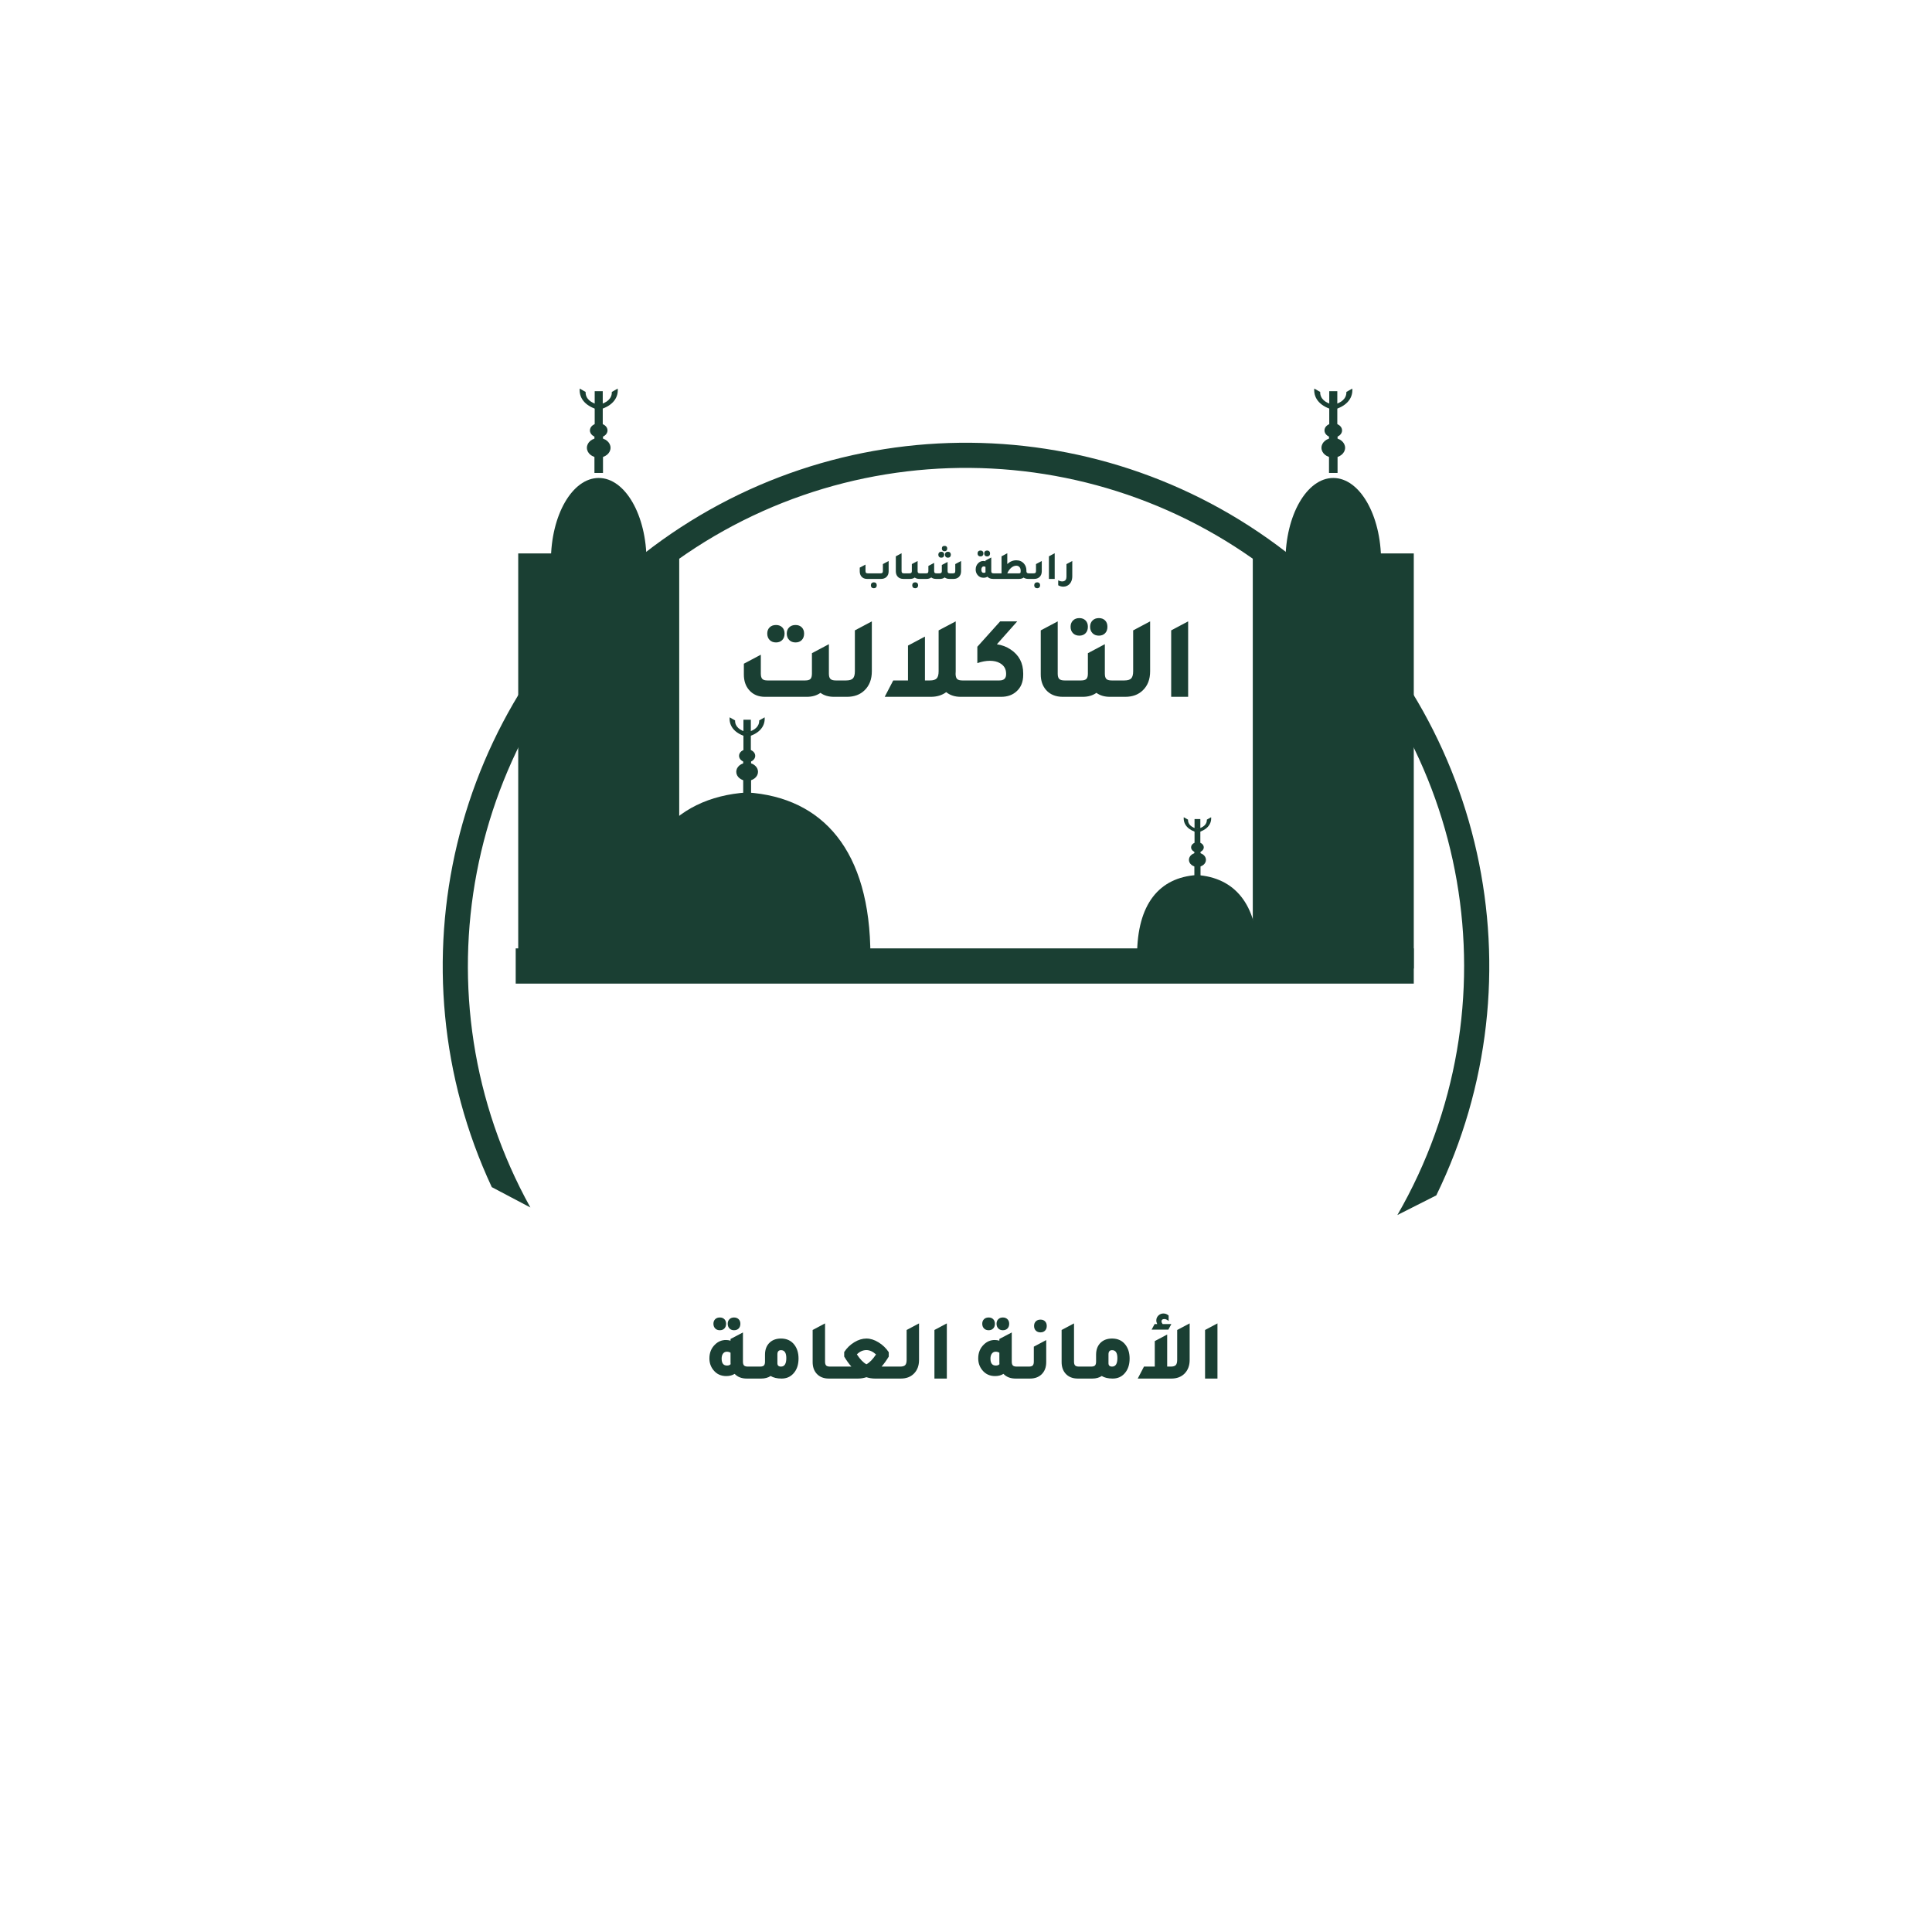
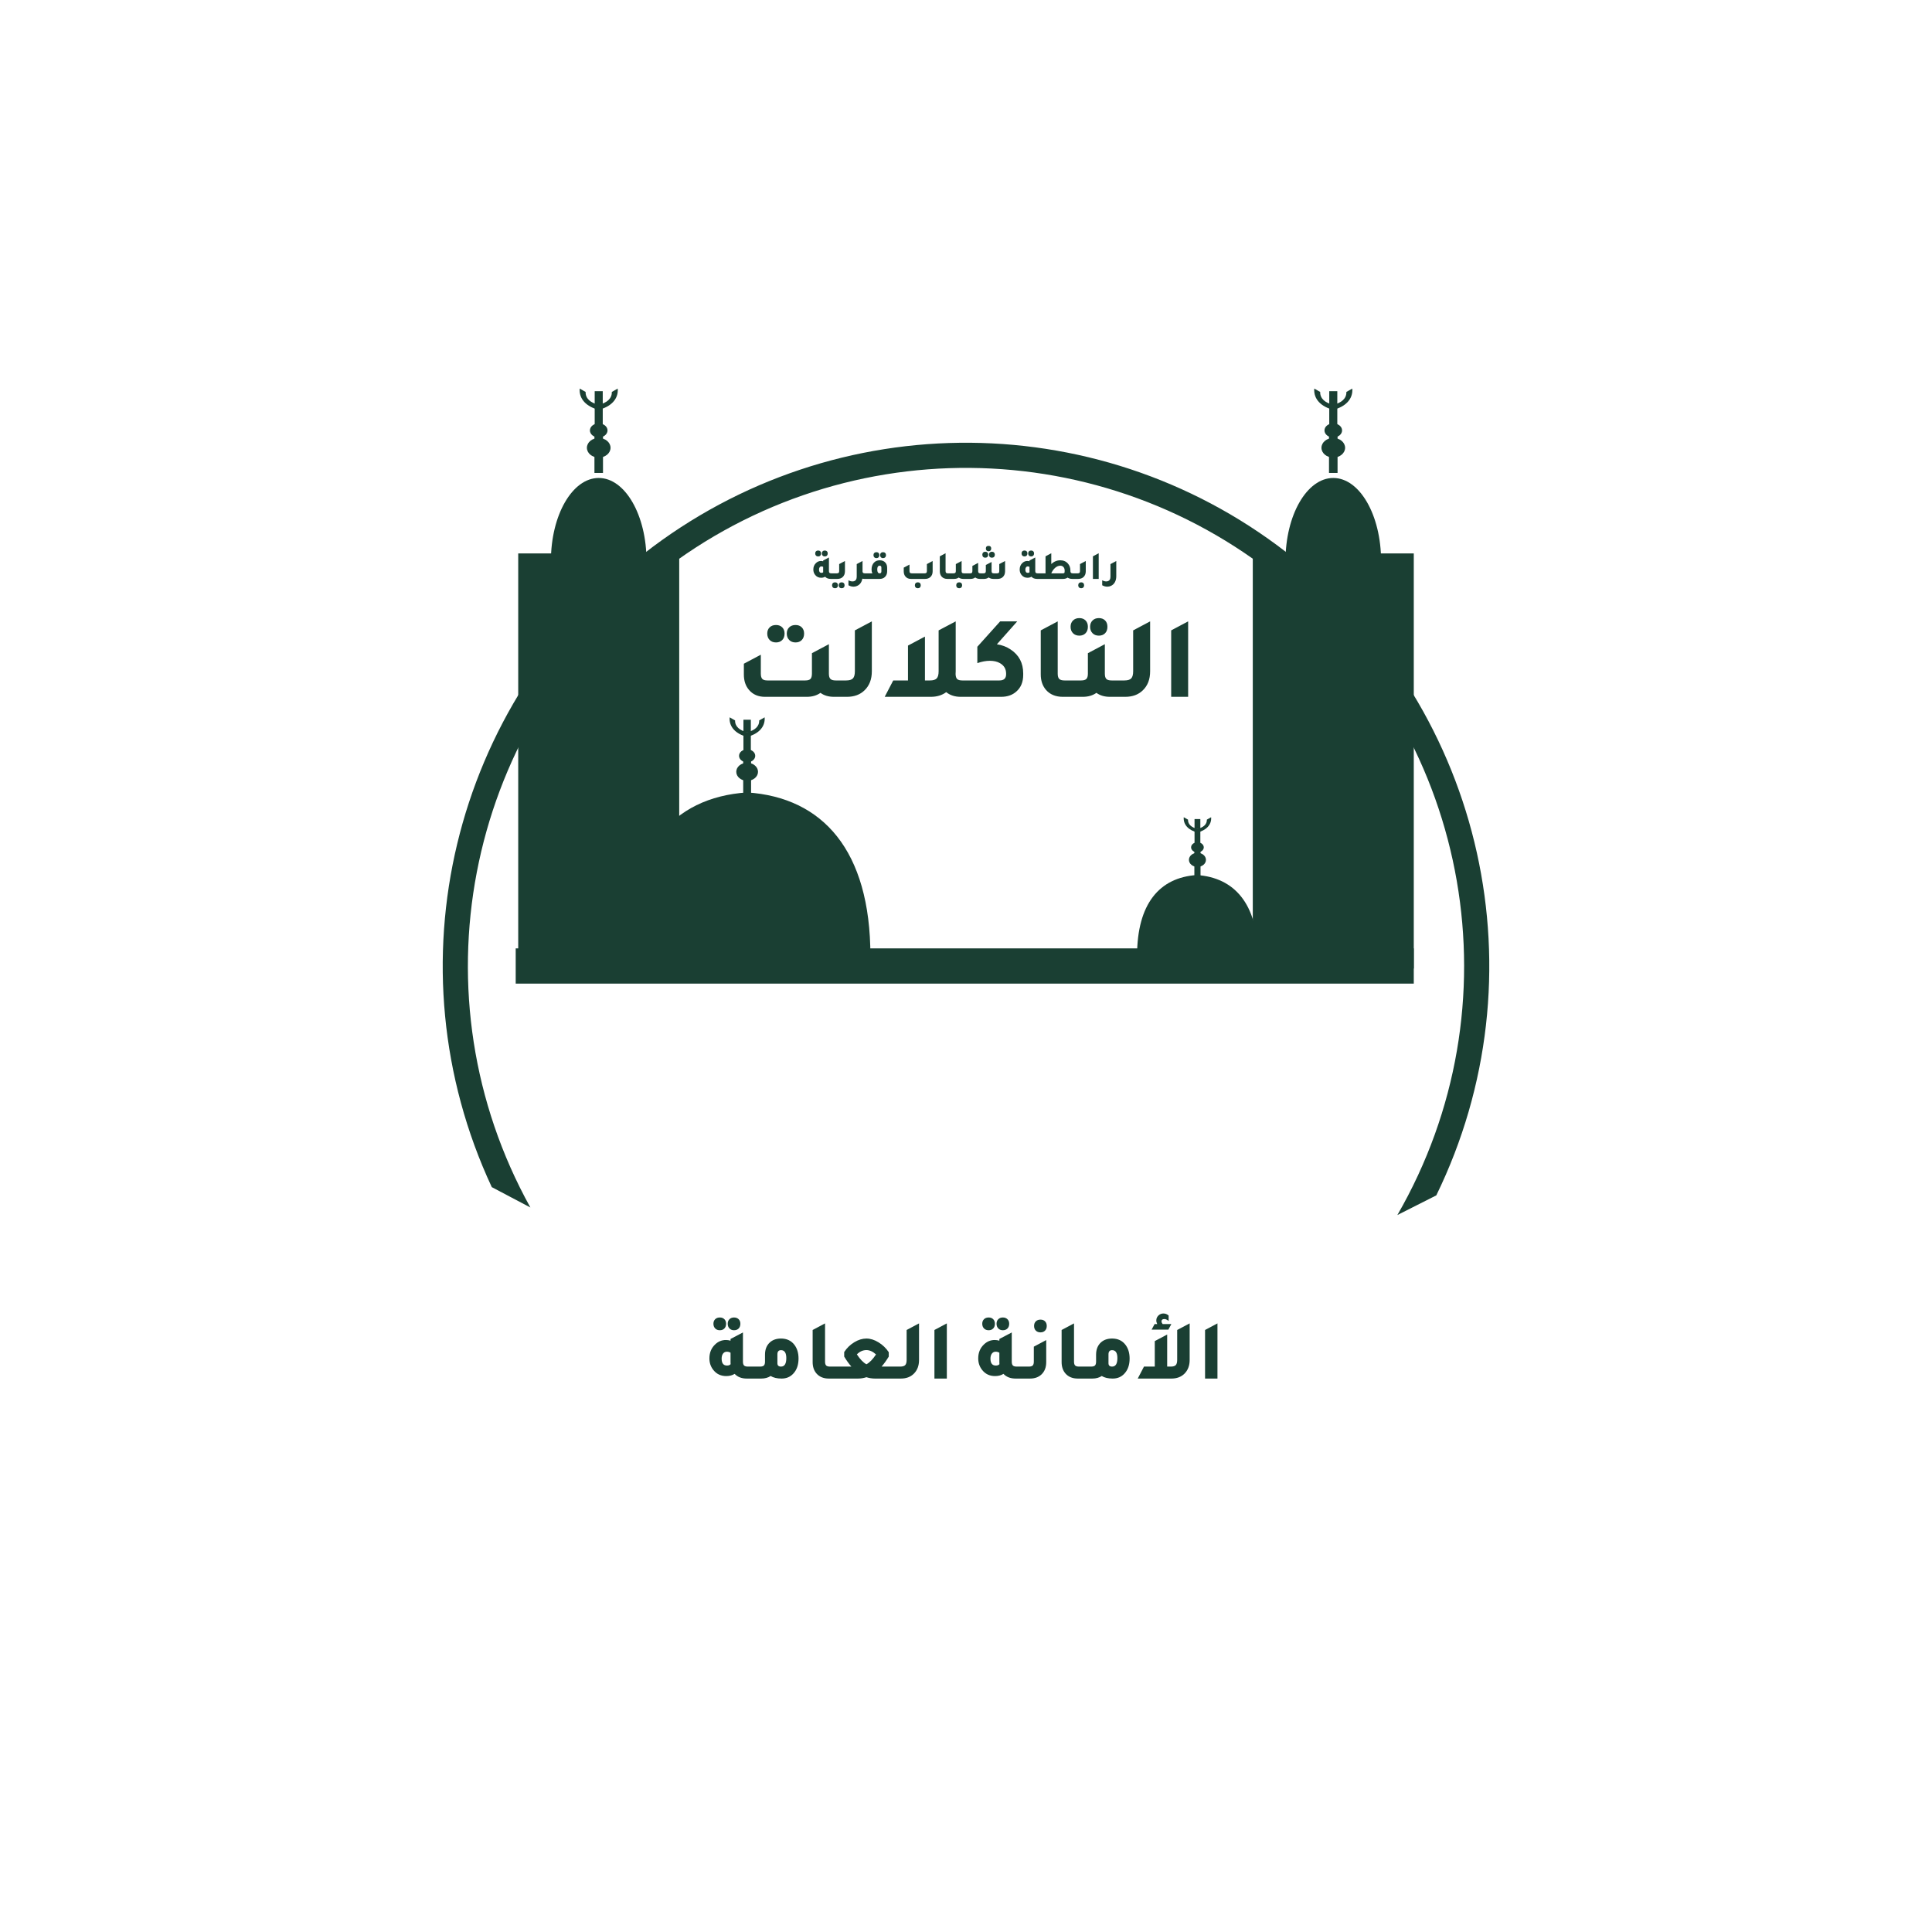
<svg xmlns="http://www.w3.org/2000/svg" viewBox="0 0 768 768" width="768" height="768" role="img" aria-label="الأمانة العامة">
  <g transform="translate(128 128) scale(1)">
    <defs>
      <clipPath id="i1d6q2880-roundel-clip">
        <circle cx="256" cy="256" r="254" />
      </clipPath>
      <g id="i1d6q2880-finial" fill="#1a3f33">
        <rect x="-1.7" y="-7" width="3.4" height="7" />
        <ellipse cx="0" cy="-10" rx="4.7" ry="3.9" />
        <rect x="-1.7" y="-15" width="3.4" height="4" />
        <ellipse cx="0" cy="-16.9" rx="3.5" ry="2.8" />
        <rect x="-1.6" y="-27" width="3.2" height="10" />
        <g transform="translate(0,-28.5) scale(0.84,0.74)">
          <path d="M -9,-6.8 C -9.4,-1 -5.6,3 0,4.6 C 5.6,3 9.4,-1 9,-6.8 L 6.2,-5 C 6.3,-1.4 3.8,0.9 0,1.9 C -3.8,0.9 -6.3,-1.4 -6.2,-5 Z" />
        </g>
        <rect x="-1.6" y="-32.5" width="3.2" height="5.5" />
      </g>
      <g id="i1d6q2880-dome">
        <path d="M 0,0 C 0,-42 18,-63 48,-65 C 78,-63 97,-42 97,0 Z" fill="#1a3f33" />
        <path d="M 48,-65 C 78,-63 97,-42 97,0 L 75,0 C 75,-38 64,-58 48,-65 Z" fill="none" opacity="0.5" />
      </g>
      <g id="i1d6q2880-minaret-shaft">
        <rect x="-32" y="-165" width="64" height="165" fill="#1a3f33" />
        <rect x="20" y="-165" width="12" height="165" fill="none" opacity="0.6" />
        <rect x="-9" y="-125" width="18" height="26" rx="2.5" fill="none" />
        <rect x="-9" y="-37" width="18" height="25" rx="2.5" fill="none" />
      </g>
      <g id="i1d6q2880-minaret-top">
        <path d="M -19,-162 A 19,33 0 0 1 19,-162 Z" fill="#1a3f33" />
        <g fill="none" stroke="none" stroke-width="1.5" stroke-linecap="round">
          <path d="M 0,-195 A 10.8,33 0 0 0 -10.8,-162" />
          <path d="M 0,-195 A 10.8,33 0 0 1 10.8,-162" />
        </g>
        <use href="#i1d6q2880-finial" transform="translate(0,-197)" />
      </g>
    </defs>
    <circle cx="256" cy="256" r="254" fill="none" />
    <g clip-path="url(#i1d6q2880-roundel-clip)">
      <circle cx="256" cy="256" r="198" fill="none" />
      <rect x="77" y="249" width="357" height="270" fill="none" />
      <rect x="345" y="249" width="89" height="270" fill="none" opacity="0.22" />
      <g fill="none" opacity="0.45">
        <ellipse cx="196" cy="292" rx="38" ry="9" />
        <ellipse cx="330" cy="322" rx="46" ry="10" />
        <ellipse cx="180" cy="356" rx="52" ry="11" />
        <ellipse cx="336" cy="392" rx="42" ry="10" />
        <ellipse cx="212" cy="424" rx="58" ry="12" />
      </g>
      <path d="M 82.83,351.99 L 67.49,343.9 A 208,208 0 1 1 442.95,347.18 L 427.47,355 A 198,198 0 1 0 82.83,351.99 Z" fill="#1a3f33" />
      <use href="#i1d6q2880-minaret-shaft" transform="translate(110,257)" />
      <use href="#i1d6q2880-minaret-shaft" transform="translate(402,257)" />
      <use href="#i1d6q2880-dome" transform="translate(121,252)" />
      <use href="#i1d6q2880-finial" transform="translate(169,188) scale(0.92)" />
      <use href="#i1d6q2880-dome" transform="translate(324,252) scale(0.4948)" />
      <use href="#i1d6q2880-finial" transform="translate(348,221) scale(0.72)" />
      <rect x="77" y="249" width="357" height="14" fill="#1a3f33" />
      <rect x="77" y="261" width="357" height="4" fill="none" opacity="0.55" />
      <g transform="translate(296,300)">
        <rect x="0" y="0" width="46" height="38" rx="3" fill="none" />
        <rect x="5" y="5" width="36" height="28" rx="2" fill="none" />
        <rect x="5" y="13" width="36" height="3.5" fill="none" />
        <rect x="5" y="22" width="36" height="3.5" fill="none" />
        <rect x="16" y="5" width="3.5" height="28" fill="none" />
      </g>
    </g>
    <use href="#i1d6q2880-minaret-top" transform="translate(110,257)" />
    <use href="#i1d6q2880-minaret-top" transform="translate(402,257)" />
  </g>
  <g transform="translate(291.51 217.48) scale(0.75)">
-     <path d="M5.71,0Q3.88,0 2.82,-1.24Q1.9,-2.32 1.9,-4.03L1.9,-5.97L4.95,-7.59L4.95,-4.19Q4.95,-3.5 5.22,-3.23Q5.48,-2.95 6.16,-2.95L12.96,-2.95Q13.64,-2.95 13.9,-3.23Q14.17,-3.5 14.17,-4.19L14.17,-7.86L17.22,-9.49L17.22,-4.03Q17.22,-2.07 16,-0.97Q14.92,0 13.24,0L5.71,0ZM9.38,4.95Q8.66,4.95 8.23,4.52Q7.8,4.09 7.8,3.37Q7.8,2.66 8.23,2.23Q8.66,1.81 9.38,1.81Q10.08,1.81 10.5,2.23Q10.92,2.66 10.92,3.37Q10.92,4.09 10.5,4.52Q10.08,4.95 9.38,4.95Z M25,0Q23.06,0 21.97,-1.24Q21.02,-2.34 21.02,-4.05L21.02,-11.97L24.07,-13.6L24.07,-4.17Q24.07,-3.5 24.35,-3.23Q24.62,-2.95 25.3,-2.95L27.36,-2.95L27.36,0L25,0Z M33.79,-2.95L35.84,-2.95L35.84,0L33.5,0Q32.02,0 31.05,-0.72Q30.04,0 28.58,0L26.22,0L26.22,-2.95L28.29,-2.95Q28.96,-2.95 29.24,-3.23Q29.51,-3.5 29.51,-4.17L29.51,-7.86L32.57,-9.49L32.57,-4.17Q32.57,-3.5 32.83,-3.23Q33.1,-2.95 33.79,-2.95ZM31.3,1.81Q32,1.81 32.42,2.23Q32.84,2.66 32.84,3.37Q32.84,4.09 32.42,4.52Q32,4.95 31.3,4.95Q30.59,4.95 30.15,4.52Q29.72,4.09 29.72,3.37Q29.72,2.66 30.15,2.23Q30.59,1.81 31.3,1.81Z M46.86,-14.65Q46.21,-14.65 45.82,-15.04Q45.43,-15.43 45.43,-16.08Q45.43,-17.5 46.86,-17.5Q48.27,-17.5 48.27,-16.08Q48.27,-15.43 47.88,-15.04Q47.49,-14.65 46.86,-14.65ZM45.11,-11.24Q44.42,-11.24 43.98,-11.68Q43.55,-12.12 43.55,-12.84Q43.55,-13.53 43.98,-13.97Q44.42,-14.4 45.11,-14.4Q45.81,-14.4 46.24,-13.97Q46.67,-13.53 46.67,-12.84Q46.67,-12.1 46.24,-11.67Q45.81,-11.24 45.11,-11.24ZM48.63,-11.24Q47.94,-11.24 47.5,-11.68Q47.07,-12.12 47.07,-12.84Q47.07,-13.53 47.5,-13.97Q47.94,-14.4 48.63,-14.4Q49.33,-14.4 49.76,-13.97Q50.19,-13.53 50.19,-12.84Q50.19,-12.1 49.76,-11.67Q49.33,-11.24 48.63,-11.24ZM34.72,0L34.72,-2.95L37.08,-2.95Q37.75,-2.95 38.02,-3.21Q38.28,-3.48 38.28,-4.17L38.28,-6.87L41.34,-8.5L41.34,-4.17Q41.34,-3.5 41.6,-3.23Q41.86,-2.95 42.56,-2.95L44.18,-2.95Q44.86,-2.95 45.13,-3.23Q45.41,-3.5 45.41,-4.17L45.41,-7.38L48.46,-8.98L48.46,-4.17Q48.46,-3.48 48.73,-3.21Q48.99,-2.95 49.66,-2.95L51.33,-2.95Q52,-2.95 52.27,-3.21Q52.53,-3.48 52.53,-4.17L52.53,-7.86L55.61,-9.49L55.61,-4.05Q55.61,-2.13 54.43,-1.01Q53.4,-0.04 51.77,0L49.39,0Q47.94,0 46.92,-0.78Q46,-0.06 44.65,0L42.27,0Q40.81,0 39.8,-0.78Q38.81,0 37.35,0L34.72,0Z M65.92,-11.91Q65.2,-11.91 64.77,-12.35Q64.34,-12.8 64.34,-13.51Q64.34,-14.21 64.77,-14.63Q65.2,-15.05 65.92,-15.05Q66.61,-15.05 67.03,-14.63Q67.46,-14.21 67.46,-13.51Q67.46,-12.77 67.03,-12.34Q66.61,-11.91 65.92,-11.91ZM69.42,-11.91Q68.72,-11.91 68.29,-12.35Q67.86,-12.8 67.86,-13.51Q67.86,-14.21 68.29,-14.63Q68.72,-15.05 69.42,-15.05Q70.11,-15.05 70.54,-14.63Q70.98,-14.21 70.98,-13.51Q70.98,-12.77 70.55,-12.34Q70.13,-11.91 69.42,-11.91ZM72.83,-2.95L74.9,-2.95L74.9,0L72.54,0Q70.66,0 69.56,-1.16Q68.72,-0.61 67.5,-0.61Q65.52,-0.61 64.34,-2.09Q63.35,-3.31 63.35,-4.97Q63.35,-7.08 64.76,-8.41Q65.9,-9.51 67.41,-9.51Q67.98,-9.51 68.55,-9.34L68.55,-9.76L71.61,-11.36L71.61,-4.17Q71.61,-3.5 71.88,-3.23Q72.16,-2.95 72.83,-2.95ZM68.55,-6.37Q68.15,-6.62 67.65,-6.62Q67.06,-6.62 66.71,-6.16Q66.36,-5.69 66.36,-4.91Q66.36,-3.2 67.69,-3.2Q68.28,-3.2 68.57,-3.54Q68.55,-3.71 68.55,-4.05L68.55,-6.37Z M93.17,-2.95L93.17,0L91.17,0Q89.78,0 88.75,-0.7Q87.8,0 86.36,0L73.76,0L73.76,-2.95L77.05,-2.95L77.05,-11.97L80.1,-13.6L80.1,-7.88Q82.23,-9.87 84.89,-9.87Q87.42,-9.87 88.96,-8.09Q90.24,-6.6 90.24,-4.45L90.24,-4.05Q90.24,-2.95 91.47,-2.95L93.17,-2.95ZM86.26,-2.95Q86.85,-2.95 87.02,-3.16Q87.19,-3.37 87.19,-4.15L87.19,-4.45Q87.19,-5.59 86.55,-6.29Q85.92,-7 84.91,-7Q83.48,-7 82.19,-5.91Q80.91,-4.83 80.1,-2.95L86.26,-2.95Z M92.04,0L92.04,-2.95L94.1,-2.95Q94.78,-2.95 95.05,-3.23Q95.32,-3.5 95.32,-4.17L95.32,-7.86L98.38,-9.49L98.38,-4.05Q98.38,-2.09 97.16,-0.97Q96.08,0 94.4,0L92.04,0ZM95.96,4.95Q95.24,4.95 94.81,4.52Q94.38,4.09 94.38,3.37Q94.38,2.66 94.81,2.23Q95.24,1.81 95.96,1.81Q96.65,1.81 97.07,2.23Q97.5,2.66 97.5,3.37Q97.5,4.09 97.07,4.52Q96.65,4.95 95.96,4.95Z M102.17,0L102.17,-11.97L105.23,-13.6L105.23,0L102.17,0Z M114.55,-1.41Q114.55,0.4 113.81,1.74Q113.07,3.08 111.72,3.69Q110.84,4.11 109.81,4.11Q108.41,4.11 107.09,3.37L107.09,0.72Q108.18,1.33 109.22,1.33Q109.74,1.33 110.19,1.16Q111.47,0.72 111.47,-1.2L111.47,-7.84L114.55,-9.49L114.55,-1.41Z" fill="#1a3f33" transform="translate(65.1 16.86)" />
+     <path d="M3.2,-11.91Q2.49,-11.91 2.06,-12.35Q1.62,-12.8 1.62,-13.51Q1.62,-14.21 2.06,-14.63Q2.49,-15.05 3.2,-15.05Q3.9,-15.05 4.32,-14.63Q4.74,-14.21 4.74,-13.51Q4.74,-12.77 4.32,-12.34Q3.9,-11.91 3.2,-11.91ZM6.7,-11.91Q6.01,-11.91 5.58,-12.35Q5.14,-12.8 5.14,-13.51Q5.14,-14.21 5.58,-14.63Q6.01,-15.05 6.7,-15.05Q7.4,-15.05 7.83,-14.63Q8.26,-14.21 8.26,-13.51Q8.26,-12.77 7.84,-12.34Q7.42,-11.91 6.7,-11.91ZM10.12,-2.95L12.18,-2.95L12.18,0L9.82,0Q7.95,0 6.85,-1.16Q6.01,-0.61 4.79,-0.61Q2.8,-0.61 1.62,-2.09Q0.63,-3.31 0.63,-4.97Q0.63,-7.08 2.04,-8.41Q3.18,-9.51 4.7,-9.51Q5.27,-9.51 5.84,-9.34L5.84,-9.76L8.9,-11.36L8.9,-4.17Q8.9,-3.5 9.17,-3.23Q9.44,-2.95 10.12,-2.95ZM5.84,-6.37Q5.44,-6.62 4.93,-6.62Q4.34,-6.62 3.99,-6.16Q3.65,-5.69 3.65,-4.91Q3.65,-3.2 4.97,-3.2Q5.57,-3.2 5.86,-3.54Q5.84,-3.71 5.84,-4.05L5.84,-6.37Z M11.05,0L11.05,-2.95L13.11,-2.95Q13.79,-2.95 14.06,-3.23Q14.33,-3.5 14.33,-4.17L14.33,-7.86L17.39,-9.49L17.39,-4.05Q17.39,-2.09 16.17,-0.97Q15.11,0 13.41,0L11.05,0ZM12.14,4.95Q11.43,4.95 10.99,4.51Q10.56,4.07 10.56,3.35Q10.56,2.66 10.99,2.23Q11.43,1.81 12.14,1.81Q12.84,1.81 13.26,2.23Q13.68,2.66 13.68,3.35Q13.68,4.09 13.26,4.52Q12.84,4.95 12.14,4.95ZM15.64,4.95Q14.95,4.95 14.51,4.51Q14.08,4.07 14.08,3.35Q14.08,2.66 14.51,2.23Q14.95,1.81 15.64,1.81Q16.34,1.81 16.77,2.23Q17.2,2.66 17.2,3.35Q17.2,4.09 16.78,4.52Q16.36,4.95 15.64,4.95Z M27.91,-2.95L29.98,-2.95L29.98,0L27.61,0Q27.13,0 26.6,-0.11Q26.12,2.66 23.88,3.69Q23,4.11 21.97,4.11Q20.57,4.11 19.25,3.37L19.25,0.72Q20.34,1.33 21.38,1.33Q21.9,1.33 22.34,1.16Q23.63,0.72 23.63,-1.2L23.63,-7.86L26.69,-9.49L26.69,-9.46L26.71,-9.49L26.71,-3.82Q26.81,-2.95 27.91,-2.95Z M34.09,-11.02Q33.37,-11.02 32.94,-11.47Q32.51,-11.91 32.51,-12.63Q32.51,-13.32 32.94,-13.74Q33.37,-14.17 34.09,-14.17Q34.78,-14.17 35.2,-13.74Q35.63,-13.32 35.63,-12.63Q35.63,-11.89 35.2,-11.46Q34.78,-11.02 34.09,-11.02ZM37.59,-11.02Q36.87,-11.02 36.45,-11.47Q36.03,-11.91 36.03,-12.63Q36.03,-13.32 36.45,-13.74Q36.87,-14.17 37.59,-14.17Q38.28,-14.17 38.71,-13.74Q39.15,-13.32 39.15,-12.63Q39.15,-11.89 38.71,-11.46Q38.28,-11.02 37.59,-11.02ZM28.84,0L28.84,-2.95L31.96,-2.95Q31.49,-3.79 31.49,-4.93Q31.49,-7.29 32.78,-8.64Q33.94,-9.87 35.81,-9.87Q37.73,-9.87 38.81,-8.64Q39.76,-7.57 39.76,-5.88L39.76,-4.03Q39.76,-2.21 38.66,-1.1Q37.61,0 35.77,0L28.84,0ZM36.7,-5.97Q36.7,-7 35.81,-7Q34.51,-7 34.51,-5.04Q34.51,-2.95 35.77,-2.95Q36.7,-2.95 36.7,-3.96L36.7,-5.97Z M52.36,0Q50.53,0 49.47,-1.24Q48.55,-2.32 48.55,-4.03L48.55,-5.97L51.6,-7.59L51.6,-4.19Q51.6,-3.5 51.87,-3.23Q52.13,-2.95 52.81,-2.95L59.61,-2.95Q60.29,-2.95 60.55,-3.23Q60.82,-3.5 60.82,-4.19L60.82,-7.86L63.87,-9.49L63.87,-4.03Q63.87,-2.07 62.65,-0.97Q61.57,0 59.89,0L52.36,0ZM56.03,4.95Q55.31,4.95 54.88,4.52Q54.45,4.09 54.45,3.37Q54.45,2.66 54.88,2.23Q55.31,1.81 56.03,1.81Q56.73,1.81 57.15,2.23Q57.57,2.66 57.57,3.37Q57.57,4.09 57.15,4.52Q56.73,4.95 56.03,4.95Z M71.65,0Q69.71,0 68.62,-1.24Q67.67,-2.34 67.67,-4.05L67.67,-11.97L70.72,-13.6L70.72,-4.17Q70.72,-3.5 71,-3.23Q71.27,-2.95 71.95,-2.95L74.01,-2.95L74.01,0L71.65,0Z M80.44,-2.95L82.49,-2.95L82.49,0L80.15,0Q78.67,0 77.7,-0.72Q76.69,0 75.23,0L72.87,0L72.87,-2.95L74.94,-2.95Q75.61,-2.95 75.89,-3.23Q76.16,-3.5 76.16,-4.17L76.16,-7.86L79.22,-9.49L79.22,-4.17Q79.22,-3.5 79.48,-3.23Q79.75,-2.95 80.44,-2.95ZM77.95,1.81Q78.65,1.81 79.07,2.23Q79.49,2.66 79.49,3.37Q79.49,4.09 79.07,4.52Q78.65,4.95 77.95,4.95Q77.24,4.95 76.8,4.52Q76.37,4.09 76.37,3.37Q76.37,2.66 76.8,2.23Q77.24,1.81 77.95,1.81Z M93.51,-14.65Q92.86,-14.65 92.47,-15.04Q92.08,-15.43 92.08,-16.08Q92.08,-17.5 93.51,-17.5Q94.92,-17.5 94.92,-16.08Q94.92,-15.43 94.53,-15.04Q94.14,-14.65 93.51,-14.65ZM91.76,-11.24Q91.07,-11.24 90.63,-11.68Q90.2,-12.12 90.2,-12.84Q90.2,-13.53 90.63,-13.97Q91.07,-14.4 91.76,-14.4Q92.46,-14.4 92.89,-13.97Q93.32,-13.53 93.32,-12.84Q93.32,-12.1 92.89,-11.67Q92.46,-11.24 91.76,-11.24ZM95.28,-11.24Q94.59,-11.24 94.15,-11.68Q93.72,-12.12 93.72,-12.84Q93.72,-13.53 94.15,-13.97Q94.59,-14.4 95.28,-14.4Q95.98,-14.4 96.41,-13.97Q96.84,-13.53 96.84,-12.84Q96.84,-12.1 96.41,-11.67Q95.98,-11.24 95.28,-11.24ZM81.37,0L81.37,-2.95L83.73,-2.95Q84.4,-2.95 84.67,-3.21Q84.93,-3.48 84.93,-4.17L84.93,-6.87L87.99,-8.5L87.99,-4.17Q87.99,-3.5 88.25,-3.23Q88.51,-2.95 89.21,-2.95L90.83,-2.95Q91.51,-2.95 91.78,-3.23Q92.06,-3.5 92.06,-4.17L92.06,-7.38L95.11,-8.98L95.11,-4.17Q95.11,-3.48 95.38,-3.21Q95.64,-2.95 96.31,-2.95L97.98,-2.95Q98.65,-2.95 98.92,-3.21Q99.18,-3.48 99.18,-4.17L99.18,-7.86L102.26,-9.49L102.26,-4.05Q102.26,-2.13 101.08,-1.01Q100.05,-0.04 98.42,0L96.04,0Q94.59,0 93.57,-0.78Q92.65,-0.06 91.3,0L88.92,0Q87.46,0 86.45,-0.78Q85.46,0 84,0L81.37,0Z M112.57,-11.91Q111.85,-11.91 111.42,-12.35Q110.99,-12.8 110.99,-13.51Q110.99,-14.21 111.42,-14.63Q111.85,-15.05 112.57,-15.05Q113.26,-15.05 113.68,-14.63Q114.11,-14.21 114.11,-13.51Q114.11,-12.77 113.68,-12.34Q113.26,-11.91 112.57,-11.91ZM116.07,-11.91Q115.37,-11.91 114.94,-12.35Q114.51,-12.8 114.51,-13.51Q114.51,-14.21 114.94,-14.63Q115.37,-15.05 116.07,-15.05Q116.76,-15.05 117.19,-14.63Q117.63,-14.21 117.63,-13.51Q117.63,-12.77 117.2,-12.34Q116.78,-11.91 116.07,-11.91ZM119.48,-2.95L121.55,-2.95L121.55,0L119.19,0Q117.31,0 116.21,-1.16Q115.37,-0.61 114.15,-0.61Q112.17,-0.61 110.99,-2.09Q110,-3.31 110,-4.97Q110,-7.08 111.41,-8.41Q112.55,-9.51 114.06,-9.51Q114.63,-9.51 115.2,-9.34L115.2,-9.76L118.26,-11.36L118.26,-4.17Q118.26,-3.5 118.53,-3.23Q118.81,-2.95 119.48,-2.95ZM115.2,-6.37Q114.8,-6.62 114.3,-6.62Q113.71,-6.62 113.36,-6.16Q113.01,-5.69 113.01,-4.91Q113.01,-3.2 114.34,-3.2Q114.93,-3.2 115.22,-3.54Q115.2,-3.71 115.2,-4.05L115.2,-6.37Z M139.82,-2.95L139.82,0L137.82,0Q136.43,0 135.4,-0.7Q134.45,0 133.01,0L120.41,0L120.41,-2.95L123.7,-2.95L123.7,-11.97L126.75,-13.6L126.75,-7.88Q128.88,-9.87 131.54,-9.87Q134.07,-9.87 135.61,-8.09Q136.89,-6.6 136.89,-4.45L136.89,-4.05Q136.89,-2.95 138.12,-2.95L139.82,-2.95ZM132.91,-2.95Q133.5,-2.95 133.67,-3.16Q133.84,-3.37 133.84,-4.15L133.84,-4.45Q133.84,-5.59 133.2,-6.29Q132.57,-7 131.56,-7Q130.13,-7 128.84,-5.91Q127.56,-4.83 126.75,-2.95L132.91,-2.95Z M138.69,0L138.69,-2.95L140.75,-2.95Q141.43,-2.95 141.7,-3.23Q141.97,-3.5 141.97,-4.17L141.97,-7.86L145.03,-9.49L145.03,-4.05Q145.03,-2.09 143.81,-0.97Q142.73,0 141.05,0L138.69,0ZM142.61,4.95Q141.89,4.95 141.46,4.52Q141.03,4.09 141.03,3.37Q141.03,2.66 141.46,2.23Q141.89,1.81 142.61,1.81Q143.3,1.81 143.72,2.23Q144.15,2.66 144.15,3.37Q144.15,4.09 143.72,4.52Q143.3,4.95 142.61,4.95Z M148.82,0L148.82,-11.97L151.88,-13.6L151.88,0L148.82,0Z M161.2,-1.41Q161.2,0.4 160.46,1.74Q159.72,3.08 158.37,3.69Q157.49,4.11 156.46,4.11Q155.06,4.11 153.74,3.37L153.74,0.72Q154.83,1.33 155.87,1.33Q156.39,1.33 156.84,1.16Q158.12,0.72 158.12,-1.2L158.12,-7.84L161.2,-9.49L161.2,-1.41Z" fill="#1a3f33" transform="translate(41.77 16.86)" />
    <path d="M22.63,-28.83Q20.52,-28.83 19.25,-30.13Q17.98,-31.43 17.98,-33.54Q17.98,-35.59 19.25,-36.83Q20.52,-38.07 22.63,-38.07Q24.68,-38.07 25.92,-36.83Q27.16,-35.59 27.16,-33.54Q27.16,-31.37 25.92,-30.1Q24.68,-28.83 22.63,-28.83ZM32.98,-28.83Q30.88,-28.83 29.61,-30.13Q28.33,-31.43 28.33,-33.54Q28.33,-35.59 29.61,-36.83Q30.88,-38.07 32.98,-38.07Q35.03,-38.07 36.27,-36.83Q37.51,-35.59 37.51,-33.54Q37.51,-31.37 36.27,-30.1Q35.03,-28.83 32.98,-28.83ZM54.25,-8.68L59.27,-8.68L59.27,0L53.38,0Q49.04,0 46.19,-2.11Q43.21,0 38.94,0L16.8,0Q11.41,0 8.31,-3.66Q5.58,-6.82 5.58,-11.84L5.58,-17.55L14.57,-22.32L14.57,-12.34Q14.57,-10.29 15.35,-9.49Q16.12,-8.68 18.1,-8.68L38.13,-8.68Q40.11,-8.68 40.89,-9.49Q41.66,-10.29 41.66,-12.34L41.66,-23.13L50.65,-27.9L50.65,-12.28Q50.65,-10.29 51.46,-9.49Q52.27,-8.68 54.25,-8.68Z M55.74,0L55.74,-8.68L59.77,-8.68Q62.37,-8.68 63.39,-9.77Q64.42,-10.85 64.42,-13.58L64.42,-35.22L73.41,-39.99L73.41,-13.52Q73.41,-7.19 69.56,-3.47Q66.03,0 60.2,0L55.74,0Z M121.4,-8.68L127.47,-8.68L127.47,0L120.53,0Q115.88,0 112.84,-2.48Q109.49,0 104.66,0L80.23,0L84.75,-8.68L92.57,-8.68L92.57,-27.16L101.56,-31.93L101.56,-8.68L104.22,-8.68Q106.76,-8.68 107.79,-9.77Q108.81,-10.85 108.81,-13.58L108.81,-35.22L117.86,-39.99L117.86,-13.52Q117.86,-12.52 117.8,-12.09Q117.86,-10.17 118.64,-9.42Q119.41,-8.68 121.4,-8.68Z M139.69,-27.84Q143.72,-27.28 146.94,-25.11Q153.64,-20.71 153.64,-12.4L153.64,-11.66Q153.64,-5.95 149.98,-2.79Q146.88,0 141.92,0L124.12,0L124.12,-8.68L141.05,-8.68Q144.58,-8.68 144.58,-11.97L144.58,-12.28Q144.58,-16 141.3,-17.86Q139.13,-19.1 135.97,-19.1Q132.87,-19.1 129.33,-17.86L129.33,-26.54L141.42,-39.99L150.47,-39.99L139.69,-27.84Z M174.65,0Q168.95,0 165.73,-3.66Q162.94,-6.88 162.94,-11.9L162.94,-35.22L171.93,-39.99L171.93,-12.28Q171.93,-10.29 172.73,-9.49Q173.54,-8.68 175.52,-8.68L181.6,-8.68L181.6,0L174.65,0Z M183.4,-32.43Q181.29,-32.43 180.02,-33.73Q178.75,-35.03 178.75,-37.14Q178.75,-39.18 180.02,-40.45Q181.29,-41.73 183.4,-41.73Q185.44,-41.73 186.68,-40.49Q187.92,-39.25 187.92,-37.14Q187.92,-34.97 186.68,-33.7Q185.44,-32.43 183.4,-32.43ZM193.75,-32.43Q191.64,-32.43 190.37,-33.73Q189.1,-35.03 189.1,-37.14Q189.1,-39.18 190.37,-40.45Q191.64,-41.73 193.75,-41.73Q195.8,-41.73 197.04,-40.49Q198.28,-39.25 198.28,-37.14Q198.28,-34.97 197.04,-33.7Q195.8,-32.43 193.75,-32.43ZM200.51,-8.68L206.52,-8.68L206.52,0L199.64,0Q195.3,0 192.45,-2.11Q189.47,0 185.19,0L178.25,0L178.25,-8.68L184.33,-8.68Q186.31,-8.68 187.12,-9.49Q187.92,-10.29 187.92,-12.28L187.92,-23.13L196.91,-27.9L196.91,-12.28Q196.91,-10.29 197.69,-9.49Q198.46,-8.68 200.51,-8.68Z M203.24,0L203.24,-8.68L207.27,-8.68Q209.87,-8.68 210.89,-9.77Q211.92,-10.85 211.92,-13.58L211.92,-35.22L220.91,-39.99L220.91,-13.52Q220.91,-7.19 217.06,-3.47Q213.53,0 207.7,0L203.24,0Z M232.07,0L232.07,-35.22L241.06,-39.99L241.06,0L232.07,0Z" fill="#1a3f33" transform="translate(0 79.36)" />
  </g>
  <path d="M5.17,-19.21Q4.01,-19.21 3.32,-19.92Q2.62,-20.64 2.62,-21.79Q2.62,-22.92 3.32,-23.6Q4.01,-24.28 5.17,-24.28Q6.29,-24.28 6.97,-23.6Q7.65,-22.92 7.65,-21.79Q7.65,-20.6 6.97,-19.91Q6.29,-19.21 5.17,-19.21ZM10.81,-19.21Q9.69,-19.21 8.99,-19.92Q8.3,-20.64 8.3,-21.79Q8.3,-22.92 8.99,-23.6Q9.69,-24.28 10.81,-24.28Q11.93,-24.28 12.63,-23.6Q13.33,-22.92 13.33,-21.79Q13.33,-20.6 12.65,-19.91Q11.97,-19.21 10.81,-19.21ZM16.32,-4.76L19.65,-4.76L19.65,0L15.84,0Q12.82,0 11.05,-1.87Q9.69,-0.99 7.72,-0.99Q4.52,-0.99 2.62,-3.37Q1.02,-5.34 1.02,-8.02Q1.02,-11.42 3.3,-13.57Q5.13,-15.33 7.58,-15.33Q8.5,-15.33 9.42,-15.06L9.42,-15.74L14.35,-18.33L14.35,-6.73Q14.35,-5.64 14.79,-5.2Q15.23,-4.76 16.32,-4.76ZM9.42,-10.27Q8.77,-10.68 7.96,-10.68Q7,-10.68 6.44,-9.93Q5.88,-9.18 5.88,-7.92Q5.88,-5.17 8.02,-5.17Q8.98,-5.17 9.45,-5.71Q9.42,-5.98 9.42,-6.53L9.42,-10.27Z M23.12,-9.49Q23.12,-12.61 25.06,-14.38Q26.76,-15.91 29.48,-15.91Q32.91,-15.91 34.82,-13.4Q36.45,-11.25 36.45,-7.96Q36.45,-4.18 34.37,-1.97Q32.57,0 29.72,0Q27.03,0 25.36,-1.02Q23.83,0 21.62,0L17.82,0L17.82,-4.76L21.15,-4.76Q22.24,-4.76 22.68,-5.2Q23.12,-5.64 23.12,-6.73L23.12,-9.49ZM28.05,-6.09Q28.05,-4.76 29.48,-4.76Q31.59,-4.76 31.59,-8.13Q31.59,-11.29 29.48,-11.29Q28.05,-11.29 28.05,-9.62L28.05,-6.09Z M48.48,0Q45.36,0 43.59,-2.01Q42.06,-3.77 42.06,-6.53L42.06,-19.31L46.99,-21.93L46.99,-6.73Q46.99,-5.64 47.43,-5.2Q47.87,-4.76 48.96,-4.76L52.29,-4.76L52.29,0L48.48,0Z M76.47,0L66.81,0Q65.08,0 63.44,-0.54Q61.81,0 60.08,0L50.46,0L50.46,-4.76L57.46,-4.76Q56,-6.39 54.6,-8.74L54.6,-10.54Q56.17,-12.95 58.6,-14.43Q61.03,-15.91 63.44,-15.91Q65.79,-15.91 68.25,-14.4Q70.72,-12.89 72.32,-10.47L72.32,-8.74Q70.89,-6.39 69.46,-4.76L76.43,-4.76L76.47,0ZM67.25,-9.59Q65.35,-11.32 63.44,-11.32Q61.34,-11.32 59.64,-9.62Q61.57,-6.66 63.44,-5.68Q65.35,-6.7 67.25,-9.59Z M74.66,0L74.66,-4.76L76.87,-4.76Q78.3,-4.76 78.86,-5.36Q79.42,-5.95 79.42,-7.45L79.42,-19.31L84.35,-21.93L84.35,-7.41Q84.35,-3.94 82.25,-1.9Q80.31,0 77.11,0L74.66,0Z M90.47,0L90.47,-19.31L95.4,-21.93L95.4,0L90.47,0Z M112.03,-19.21Q110.87,-19.21 110.18,-19.92Q109.48,-20.64 109.48,-21.79Q109.48,-22.92 110.18,-23.6Q110.87,-24.28 112.03,-24.28Q113.15,-24.28 113.83,-23.6Q114.51,-22.92 114.51,-21.79Q114.51,-20.6 113.83,-19.91Q113.15,-19.21 112.03,-19.21ZM117.67,-19.21Q116.55,-19.21 115.86,-19.92Q115.16,-20.64 115.16,-21.79Q115.16,-22.92 115.86,-23.6Q116.55,-24.28 117.67,-24.28Q118.8,-24.28 119.49,-23.6Q120.19,-22.92 120.19,-21.79Q120.19,-20.6 119.51,-19.91Q118.83,-19.21 117.67,-19.21ZM123.18,-4.76L126.51,-4.76L126.51,0L122.71,0Q119.68,0 117.91,-1.87Q116.55,-0.99 114.58,-0.99Q111.38,-0.99 109.48,-3.37Q107.88,-5.34 107.88,-8.02Q107.88,-11.42 110.16,-13.57Q112,-15.33 114.44,-15.33Q115.36,-15.33 116.28,-15.06L116.28,-15.74L121.21,-18.33L121.21,-6.73Q121.21,-5.64 121.65,-5.2Q122.09,-4.76 123.18,-4.76ZM116.28,-10.27Q115.63,-10.68 114.82,-10.68Q113.87,-10.68 113.31,-9.93Q112.74,-9.18 112.74,-7.92Q112.74,-5.17 114.89,-5.17Q115.84,-5.17 116.31,-5.71Q116.28,-5.98 116.28,-6.53L116.28,-10.27Z M132.63,-18.36Q131.48,-18.36 130.78,-19.06Q130.08,-19.75 130.08,-20.91Q130.08,-22.07 130.78,-22.75Q131.48,-23.43 132.63,-23.43Q133.76,-23.43 134.44,-22.75Q135.12,-22.07 135.12,-20.91Q135.12,-19.75 134.44,-19.06Q133.76,-18.36 132.63,-18.36ZM124.68,0L124.68,-4.76L128.01,-4.76Q129.1,-4.76 129.54,-5.2Q129.98,-5.64 129.98,-6.73L129.98,-12.68L134.91,-15.3L134.91,-6.53Q134.91,-3.37 132.94,-1.56Q131.21,0 128.49,0L124.68,0Z M147.46,0Q144.33,0 142.56,-2.01Q141.03,-3.77 141.03,-6.53L141.03,-19.31L145.96,-21.93L145.96,-6.73Q145.96,-5.64 146.4,-5.2Q146.85,-4.76 147.93,-4.76L151.27,-4.76L151.27,0L147.46,0Z M154.73,-9.49Q154.73,-12.61 156.67,-14.38Q158.37,-15.91 161.09,-15.91Q164.53,-15.91 166.43,-13.4Q168.06,-11.25 168.06,-7.96Q168.06,-4.18 165.99,-1.97Q164.19,0 161.33,0Q158.64,0 156.98,-1.02Q155.45,0 153.24,0L149.43,0L149.43,-4.76L152.76,-4.76Q153.85,-4.76 154.29,-5.2Q154.73,-5.64 154.73,-6.73L154.73,-9.49ZM159.66,-6.09Q159.66,-4.76 161.09,-4.76Q163.2,-4.76 163.2,-8.13Q163.2,-11.29 161.09,-11.29Q159.66,-11.29 159.66,-9.62L159.66,-6.09Z M184.65,-21.66L183.46,-19.45L176.8,-19.45L177.99,-21.66L179.04,-21.66Q178.67,-22.37 178.67,-23.12Q178.67,-24.24 179.5,-25.06Q180.34,-25.87 181.49,-25.87Q182.65,-25.87 183.57,-25.06L183.57,-22.88Q182.68,-23.66 181.87,-23.66Q180.74,-23.66 180.74,-22.75Q180.74,-22.24 181.19,-21.66L184.65,-21.66ZM186.97,-19.31L191.93,-21.93L191.93,-7.41Q191.93,-3.98 189.82,-1.9Q187.85,0 184.69,0L171.29,0L173.77,-4.76L178.06,-4.76L178.06,-14.89L182.99,-17.51L182.99,-4.76L184.45,-4.76Q185.84,-4.76 186.41,-5.36Q186.97,-5.95 186.97,-7.45L186.97,-19.31Z M198.05,0L198.05,-19.31L202.98,-21.93L202.98,0L198.05,0Z" fill="#1a3f33" transform="translate(280.98 548) scale(1)" />
</svg>
